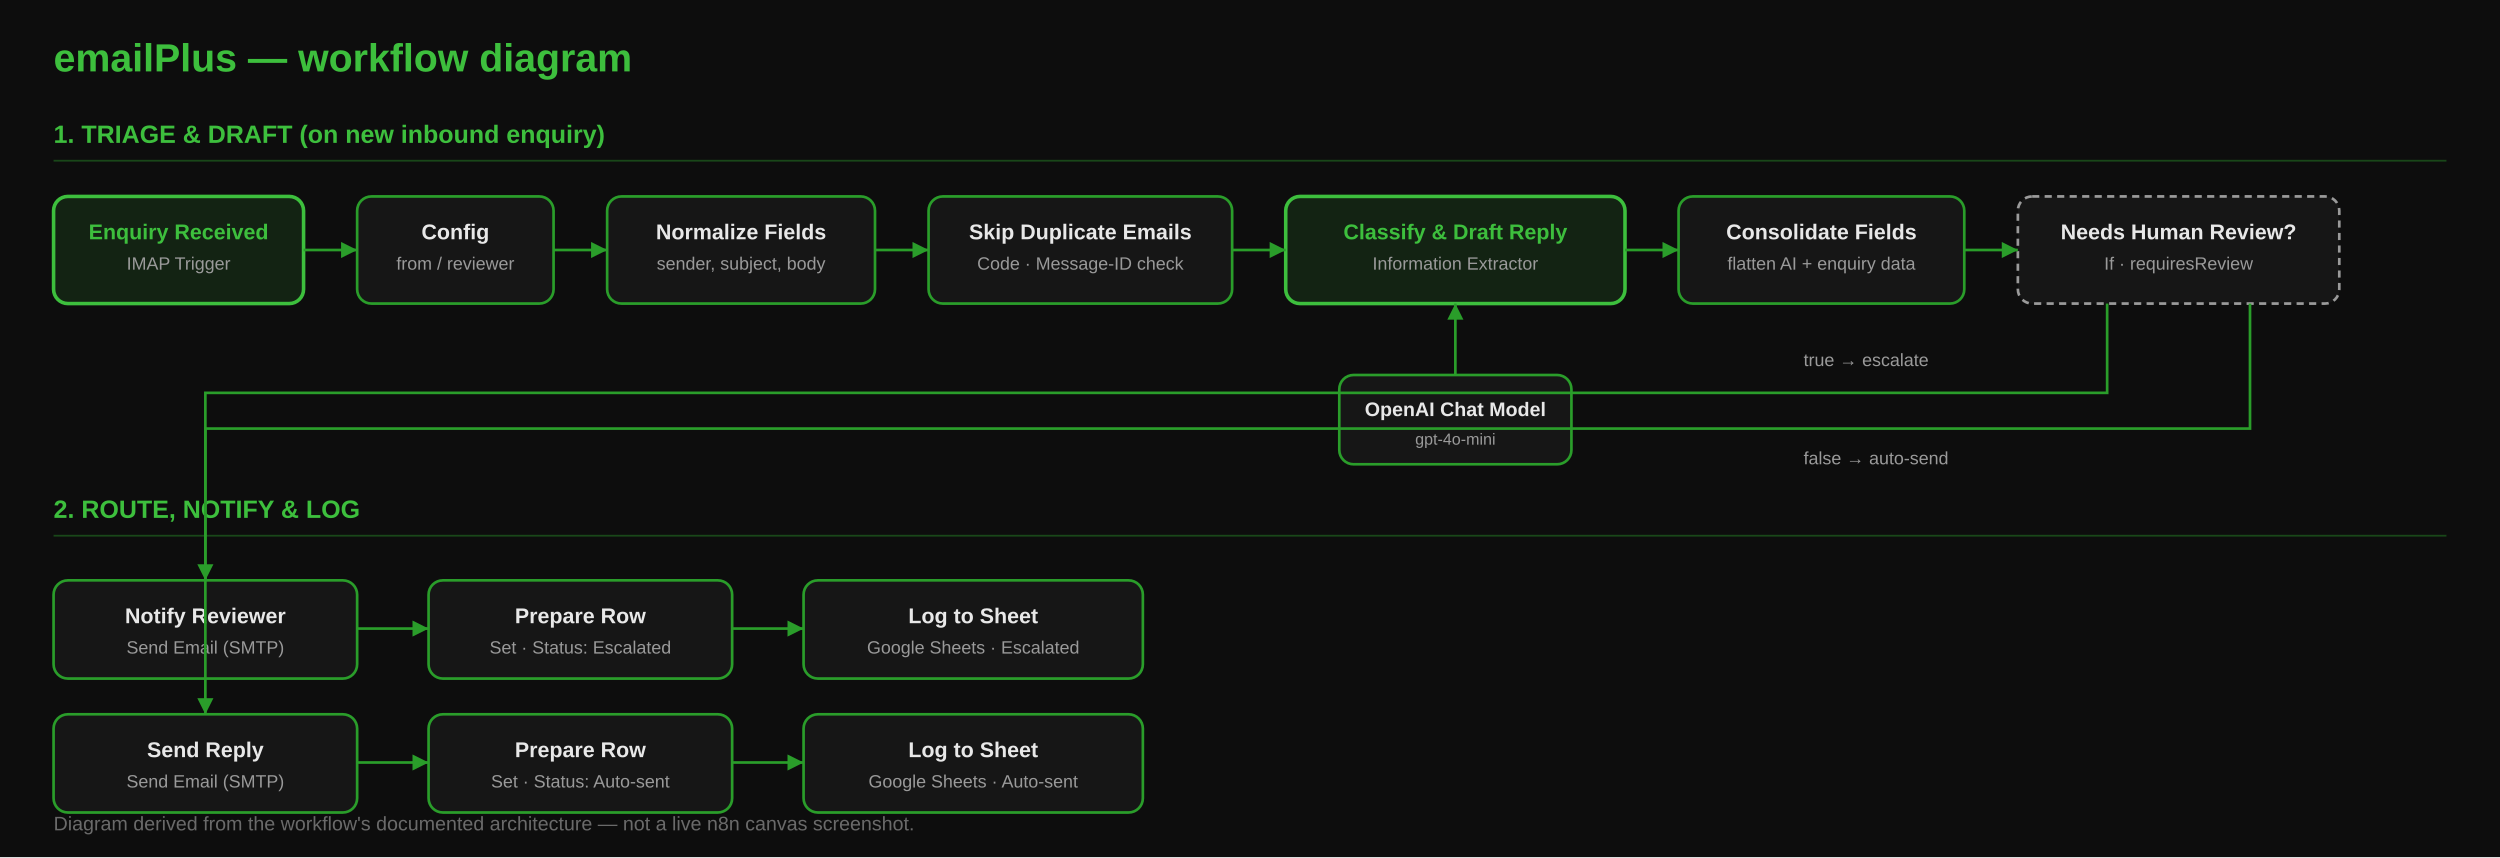
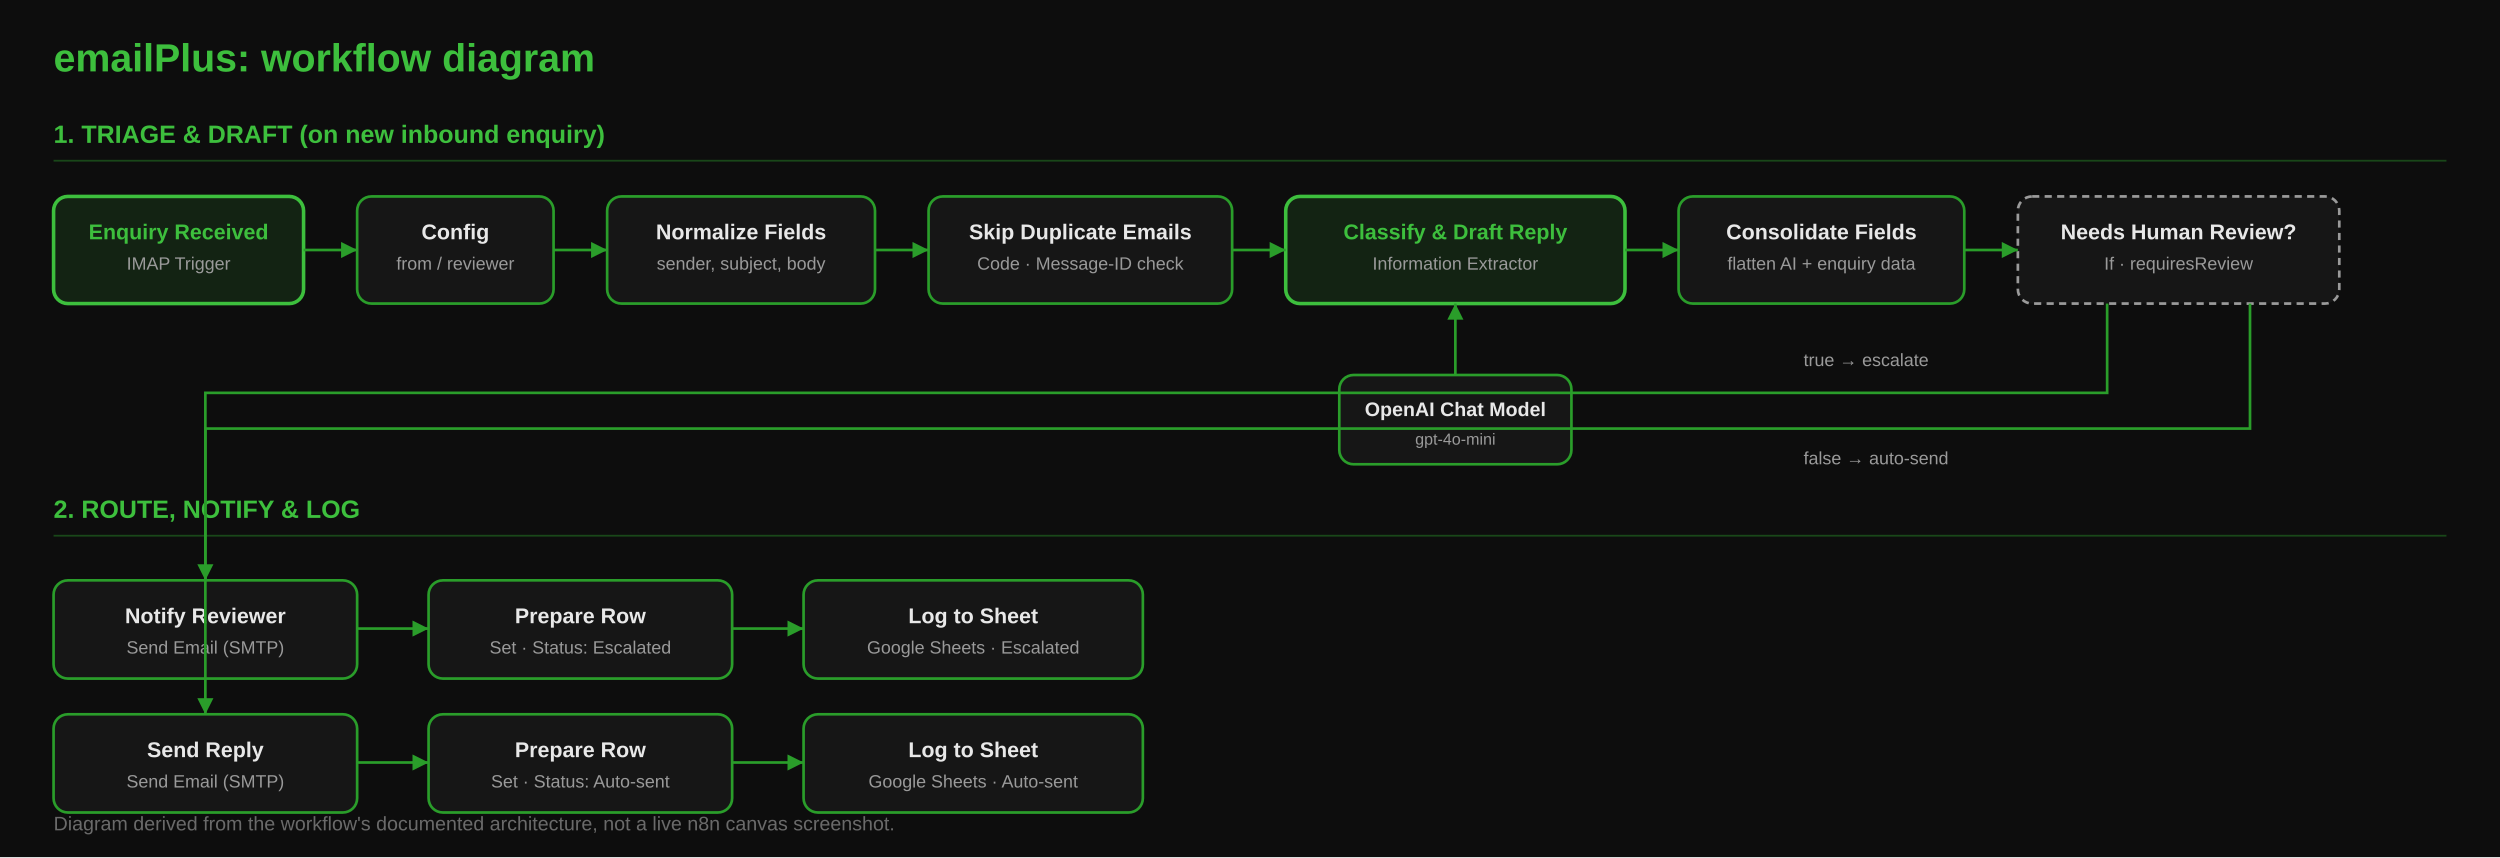
<svg xmlns="http://www.w3.org/2000/svg" viewBox="0 0 1400 480" font-family="DM Sans, Arial, sans-serif">
  <rect width="1400" height="480" fill="#0d0d0d" />
-   <text x="30" y="40" fill="#3DBF3D" font-family="Syne, Arial, sans-serif" font-size="22" font-weight="700">emailPlus — workflow diagram</text>
+   <text x="30" y="40" fill="#3DBF3D" font-family="Syne, Arial, sans-serif" font-size="22" font-weight="700">emailPlus: workflow diagram</text>
  <text x="30" y="80" fill="#3DBF3D" font-size="14" font-weight="700">1. TRIAGE &amp; DRAFT (on new inbound enquiry)</text>
  <line x1="30" y1="90" x2="1370" y2="90" stroke="#2A9D2A" stroke-width="1" opacity="0.4" />
  <g font-size="12" fill="#e8e8e8">
    <rect x="30" y="110" width="140" height="60" rx="8" fill="#132313" stroke="#3DBF3D" stroke-width="2" />
    <text x="100" y="134" text-anchor="middle" font-weight="700" fill="#3DBF3D">Enquiry Received</text>
    <text x="100" y="151" text-anchor="middle" font-size="10" fill="#9a9a9a">IMAP Trigger</text>
    <rect x="200" y="110" width="110" height="60" rx="8" fill="#161616" stroke="#2A9D2A" stroke-width="1.5" />
    <text x="255" y="134" text-anchor="middle" font-weight="600">Config</text>
    <text x="255" y="151" text-anchor="middle" font-size="10" fill="#9a9a9a">from / reviewer</text>
    <rect x="340" y="110" width="150" height="60" rx="8" fill="#161616" stroke="#2A9D2A" stroke-width="1.5" />
    <text x="415" y="134" text-anchor="middle" font-weight="600">Normalize Fields</text>
    <text x="415" y="151" text-anchor="middle" font-size="10" fill="#9a9a9a">sender, subject, body</text>
    <rect x="520" y="110" width="170" height="60" rx="8" fill="#161616" stroke="#2A9D2A" stroke-width="1.5" />
    <text x="605" y="134" text-anchor="middle" font-weight="600">Skip Duplicate Emails</text>
    <text x="605" y="151" text-anchor="middle" font-size="10" fill="#9a9a9a">Code · Message-ID check</text>
    <rect x="720" y="110" width="190" height="60" rx="8" fill="#132313" stroke="#3DBF3D" stroke-width="2" />
    <text x="815" y="134" text-anchor="middle" font-weight="700" fill="#3DBF3D">Classify &amp; Draft Reply</text>
    <text x="815" y="151" text-anchor="middle" font-size="10" fill="#9a9a9a">Information Extractor</text>
    <rect x="750" y="210" width="130" height="50" rx="8" fill="#161616" stroke="#2A9D2A" stroke-width="1.5" />
    <text x="815" y="233" text-anchor="middle" font-weight="600" font-size="11">OpenAI Chat Model</text>
    <text x="815" y="249" text-anchor="middle" font-size="9" fill="#9a9a9a">gpt-4o-mini</text>
    <rect x="940" y="110" width="160" height="60" rx="8" fill="#161616" stroke="#2A9D2A" stroke-width="1.5" />
    <text x="1020" y="134" text-anchor="middle" font-weight="600">Consolidate Fields</text>
    <text x="1020" y="151" text-anchor="middle" font-size="10" fill="#9a9a9a">flatten AI + enquiry data</text>
    <rect x="1130" y="110" width="180" height="60" rx="8" fill="#161616" stroke="#9a9a9a" stroke-width="1.5" stroke-dasharray="4 3" />
    <text x="1220" y="134" text-anchor="middle" font-weight="600">Needs Human Review?</text>
    <text x="1220" y="151" text-anchor="middle" font-size="10" fill="#9a9a9a">If · requiresReview</text>
  </g>
  <g stroke="#2A9D2A" stroke-width="1.5" fill="none" marker-end="url(#arrow)">
    <path d="M170,140 L200,140" />
    <path d="M310,140 L340,140" />
    <path d="M490,140 L520,140" />
    <path d="M690,140 L720,140" />
    <path d="M815,210 L815,170" />
    <path d="M910,140 L940,140" />
    <path d="M1100,140 L1130,140" />
  </g>
  <text x="30" y="290" fill="#3DBF3D" font-size="14" font-weight="700">2. ROUTE, NOTIFY &amp; LOG</text>
  <line x1="30" y1="300" x2="1370" y2="300" stroke="#2A9D2A" stroke-width="1" opacity="0.4" />
  <g font-size="12" fill="#e8e8e8">
    <rect x="30" y="325" width="170" height="55" rx="8" fill="#161616" stroke="#2A9D2A" stroke-width="1.5" />
    <text x="115" y="349" text-anchor="middle" font-weight="600">Notify Reviewer</text>
    <text x="115" y="366" text-anchor="middle" font-size="10" fill="#9a9a9a">Send Email (SMTP)</text>
    <rect x="240" y="325" width="170" height="55" rx="8" fill="#161616" stroke="#2A9D2A" stroke-width="1.5" />
    <text x="325" y="349" text-anchor="middle" font-weight="600">Prepare Row</text>
    <text x="325" y="366" text-anchor="middle" font-size="10" fill="#9a9a9a">Set · Status: Escalated</text>
    <rect x="450" y="325" width="190" height="55" rx="8" fill="#161616" stroke="#2A9D2A" stroke-width="1.5" />
    <text x="545" y="349" text-anchor="middle" font-weight="600">Log to Sheet</text>
    <text x="545" y="366" text-anchor="middle" font-size="10" fill="#9a9a9a">Google Sheets · Escalated</text>
    <rect x="30" y="400" width="170" height="55" rx="8" fill="#161616" stroke="#2A9D2A" stroke-width="1.5" />
    <text x="115" y="424" text-anchor="middle" font-weight="600">Send Reply</text>
    <text x="115" y="441" text-anchor="middle" font-size="10" fill="#9a9a9a">Send Email (SMTP)</text>
    <rect x="240" y="400" width="170" height="55" rx="8" fill="#161616" stroke="#2A9D2A" stroke-width="1.5" />
    <text x="325" y="424" text-anchor="middle" font-weight="600">Prepare Row</text>
    <text x="325" y="441" text-anchor="middle" font-size="10" fill="#9a9a9a">Set · Status: Auto-sent</text>
    <rect x="450" y="400" width="190" height="55" rx="8" fill="#161616" stroke="#2A9D2A" stroke-width="1.5" />
    <text x="545" y="424" text-anchor="middle" font-weight="600">Log to Sheet</text>
    <text x="545" y="441" text-anchor="middle" font-size="10" fill="#9a9a9a">Google Sheets · Auto-sent</text>
  </g>
  <g stroke="#2A9D2A" stroke-width="1.5" fill="none" marker-end="url(#arrow)">
    <path d="M1180,170 L1180,220 L115,220 L115,325" />
    <path d="M1260,170 L1260,240 L115,240 L115,400" />
    <path d="M200,352 L240,352" />
    <path d="M410,352 L450,352" />
    <path d="M200,427 L240,427" />
    <path d="M410,427 L450,427" />
  </g>
  <text x="1010" y="205" fill="#9a9a9a" font-size="10">true → escalate</text>
  <text x="1010" y="260" fill="#9a9a9a" font-size="10">false → auto-send</text>
  <defs>
    <marker id="arrow" markerWidth="8" markerHeight="8" refX="6" refY="3" orient="auto">
      <path d="M0,0 L6,3 L0,6 Z" fill="#2A9D2A" />
    </marker>
  </defs>
-   <text x="30" y="465" fill="#6a6a6a" font-size="11">Diagram derived from the workflow's documented architecture — not a live n8n canvas screenshot.</text>
+   <text x="30" y="465" fill="#6a6a6a" font-size="11">Diagram derived from the workflow's documented architecture, not a live n8n canvas screenshot.</text>
</svg>
